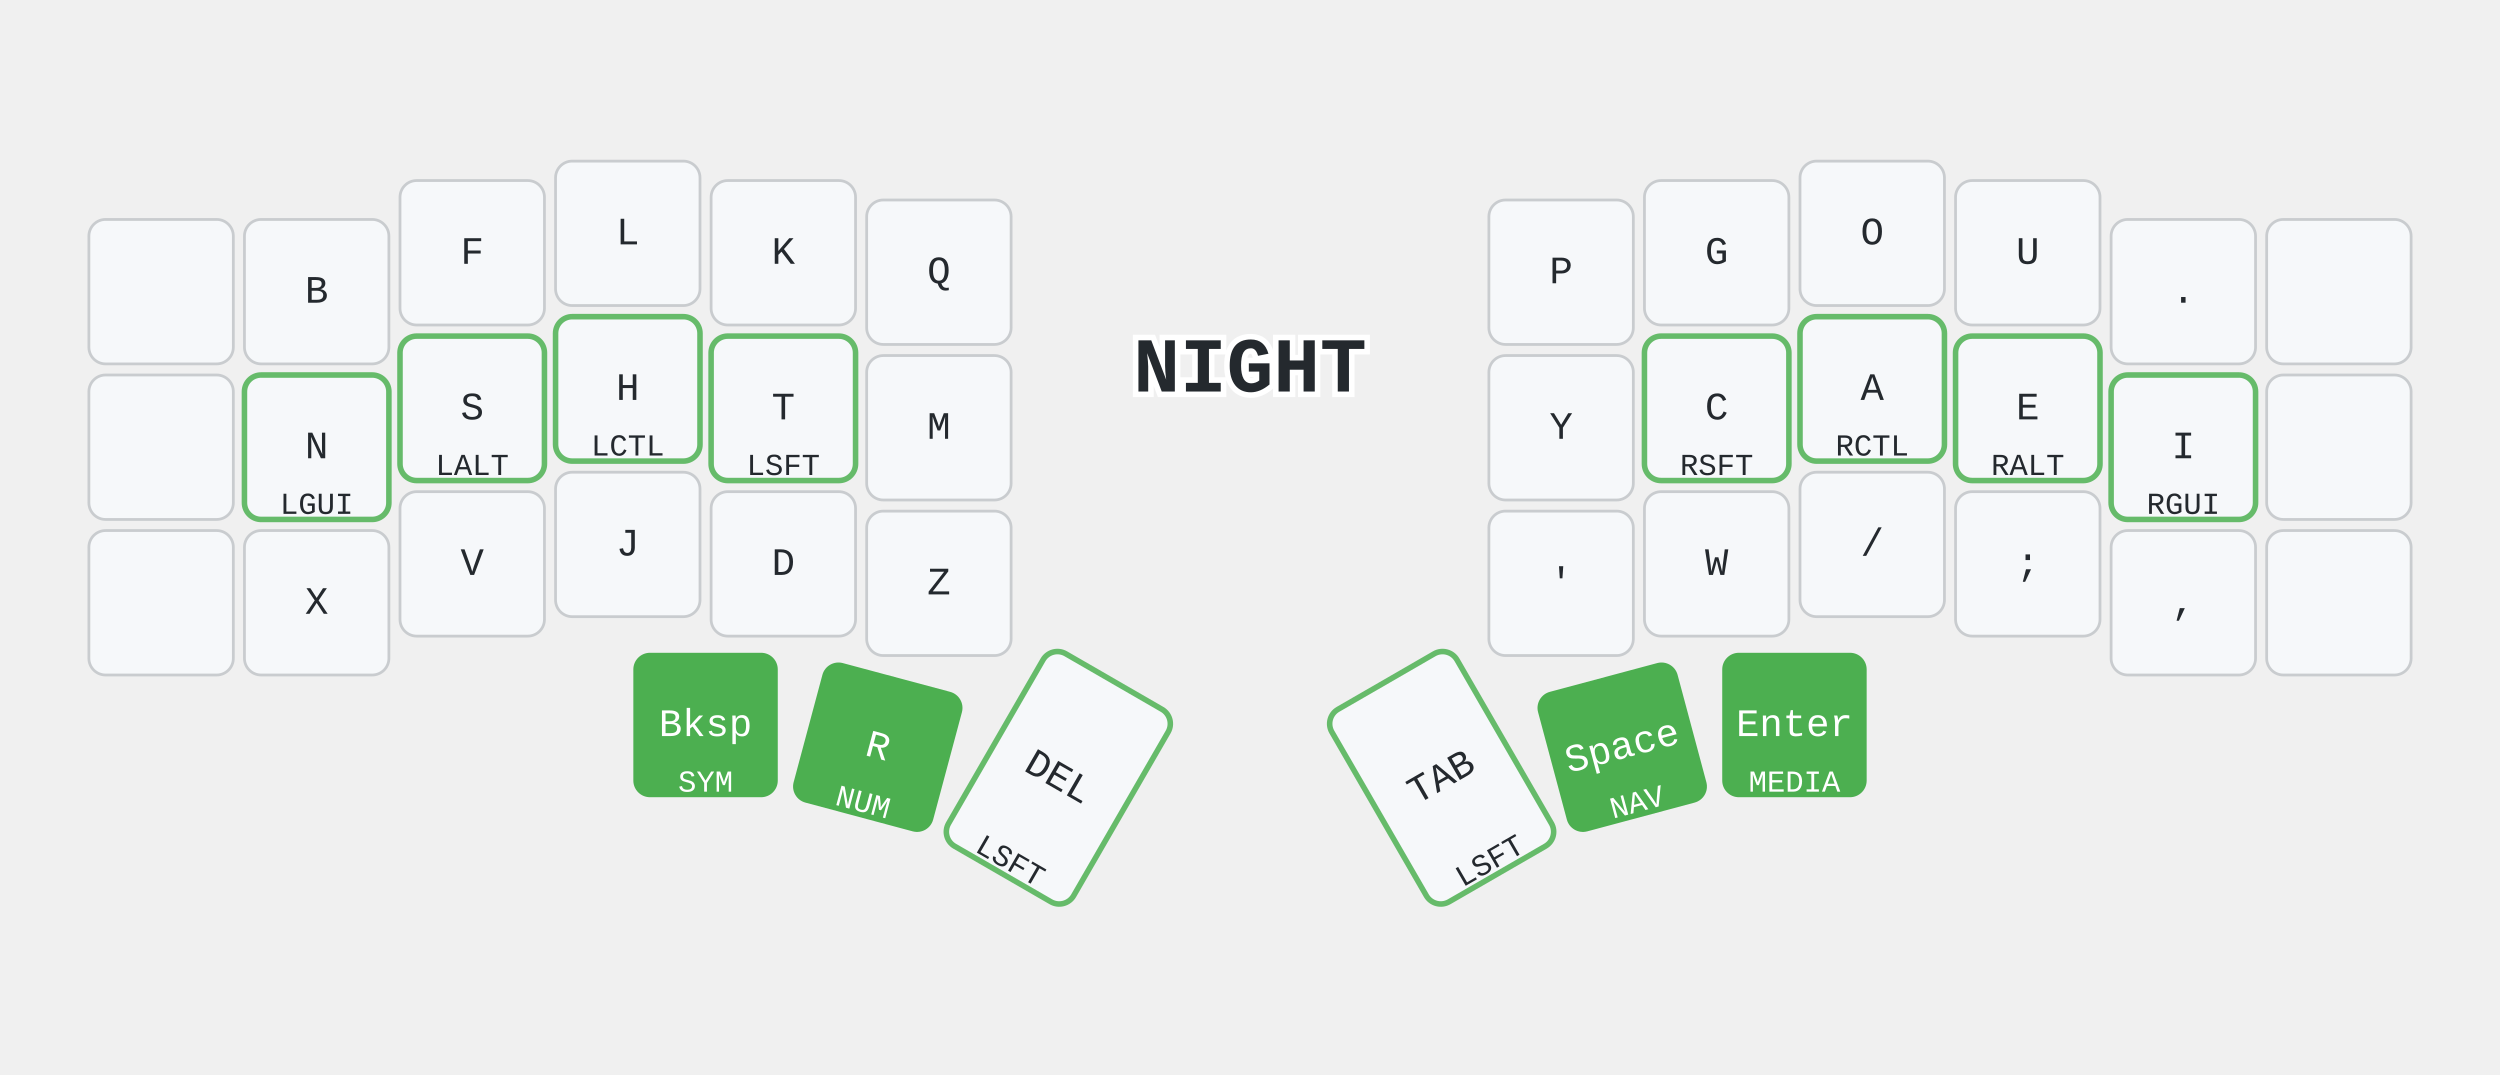
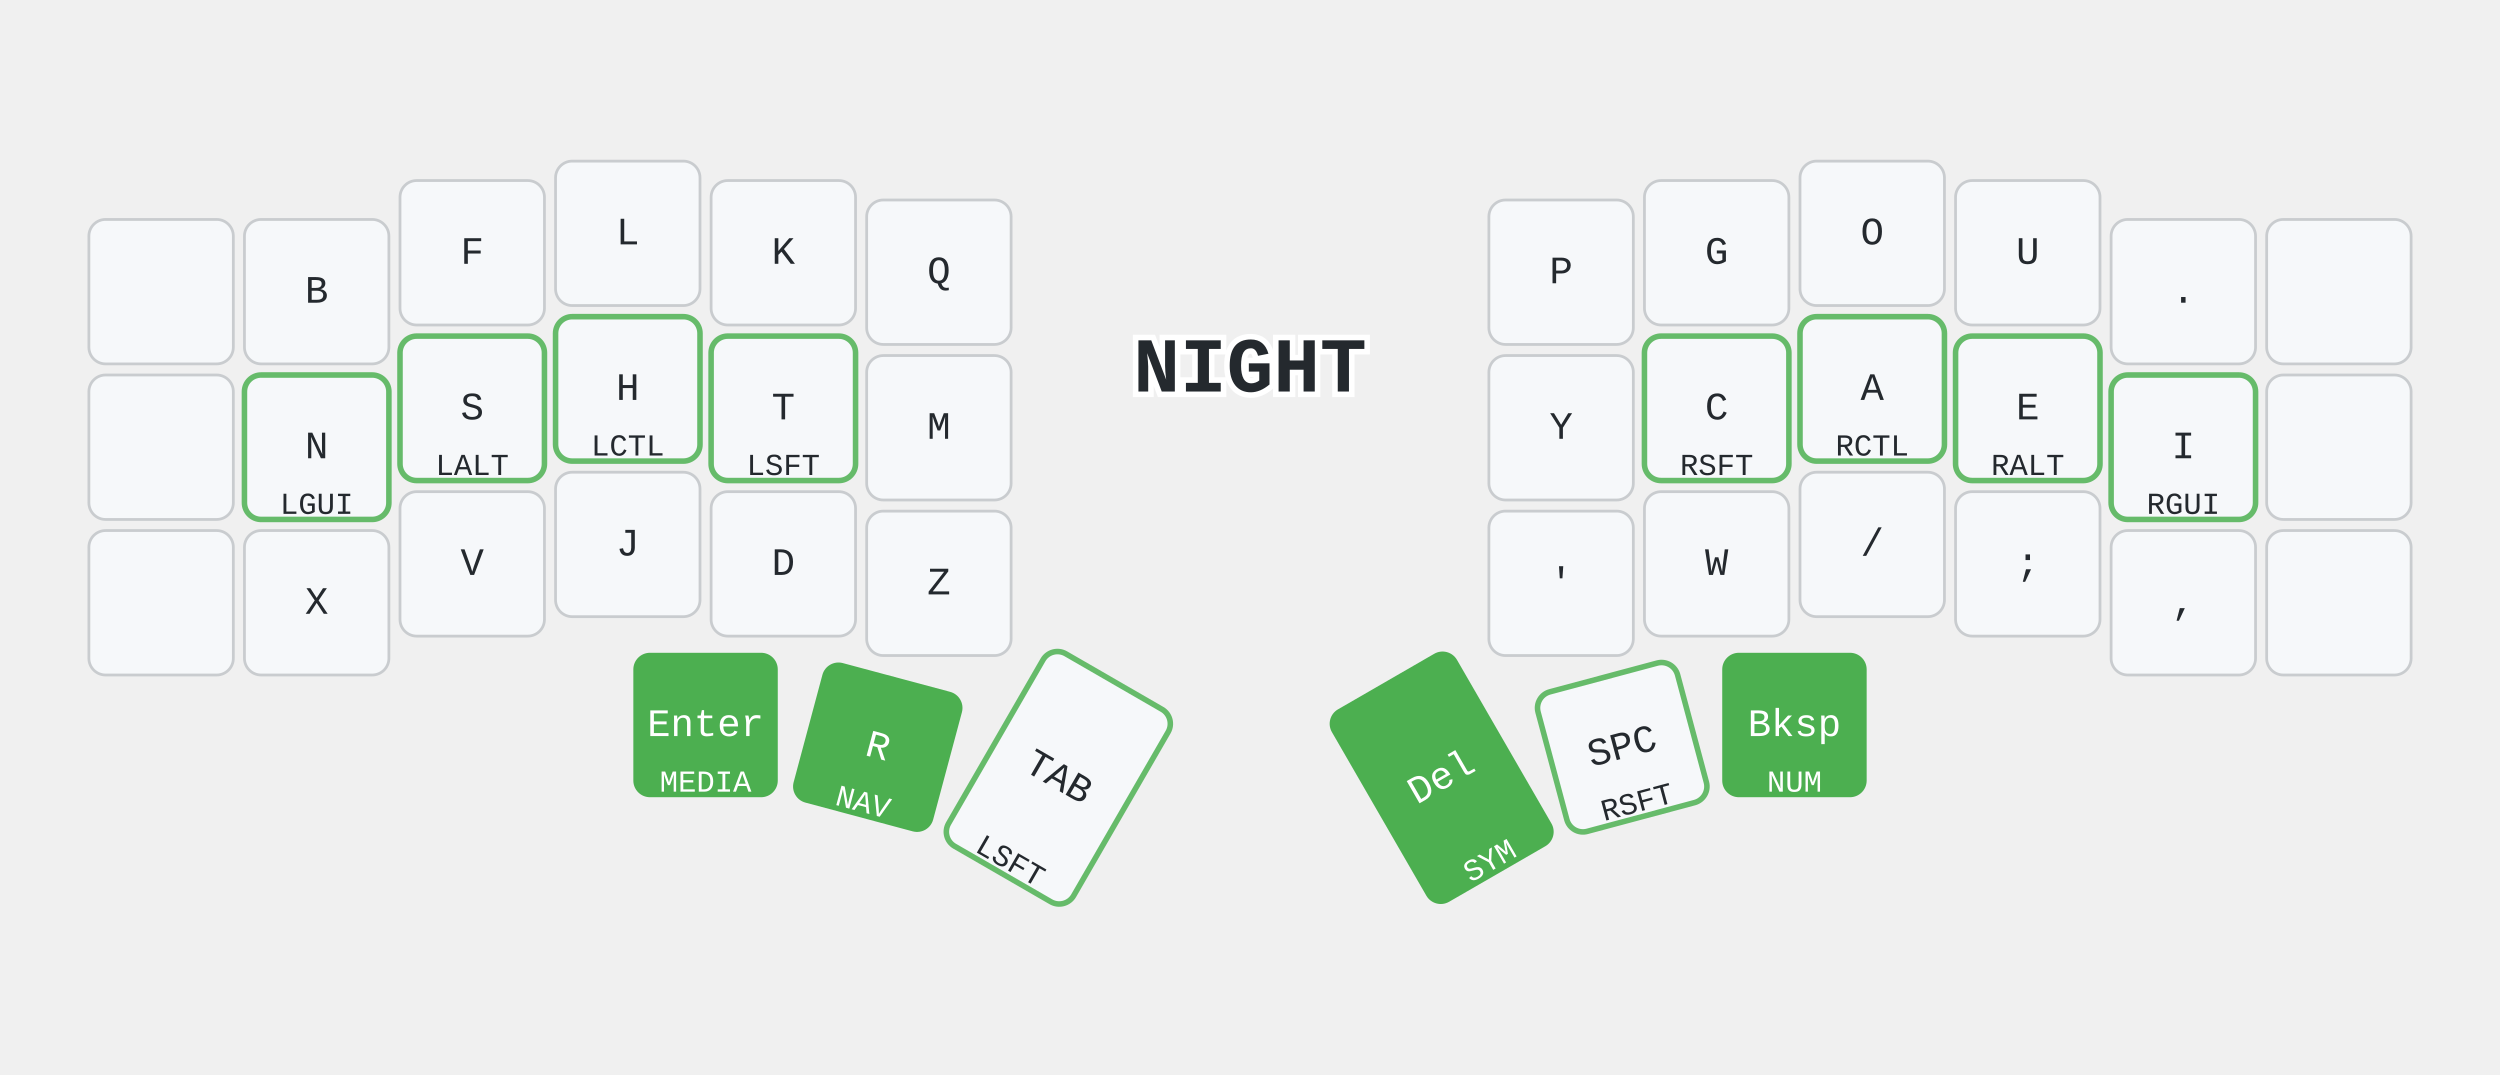
<svg xmlns="http://www.w3.org/2000/svg" xmlns:xlink="http://www.w3.org/1999/xlink" width="900" height="387" viewBox="0 0 900 387" class="keymap">
  <defs>/* start glyphs */
<svg id="mdi:keyboard-return">
      <svg id="mdi-keyboard-return" viewBox="0 0 24 24">
        <path d="M19,7V11H5.83L9.41,7.41L8,6L2,12L8,18L9.41,16.58L5.83,13H21V7H19Z" />
      </svg>
    </svg>
  </defs>/* end glyphs */
<style>/* inherit to force styles through use tags */
svg path {
    fill: inherit;
}

/* font and background color specifications */
svg.keymap {
    font-family: SFMono-Regular,Consolas,Liberation Mono,Menlo,monospace;
    font-size: 14px;
    font-kerning: normal;
    text-rendering: optimizeLegibility;
    fill: #24292e;
}

/* default key styling */
rect.key {
    fill: #f6f8fa;
}

rect.key, rect.combo {
    stroke: #c9cccf;
    stroke-width: 1;
}

/* default key side styling, only used is draw_key_sides is set */
rect.side {
    filter: brightness(90%);
}

/* color accent for combo boxes */
rect.combo, rect.combo-separate {
    fill: #cdf;
}

/* color accent for held keys */
rect.held, rect.combo.held {
    fill: #fdd;
}

/* color accent for ghost (optional) keys */
rect.ghost, rect.combo.ghost {
    stroke-dasharray: 4, 4;
    stroke-width: 2;
}

text {
    text-anchor: middle;
    dominant-baseline: middle;
}

/* styling for layer labels */
text.label {
    font-weight: bold;
    text-anchor: start;
    stroke: white;
    stroke-width: 4;
    paint-order: stroke;
}

/* styling for optional footer */
text.footer {
    text-anchor: end;
    dominant-baseline: auto;
    stroke: white;
    stroke-width: 4;
    paint-order: stroke;
}

/* styling for combo tap, and key non-tap label text */
text.combo, text.hold, text.shifted, text.left, text.right {
    font-size: 11px;
}

text.hold {
    text-anchor: middle;
    dominant-baseline: auto;
}

text.shifted {
    text-anchor: middle;
    dominant-baseline: hanging;
}

text.left {
    text-anchor: start;
}

text.right {
    text-anchor: end;
}

text.layer-activator {
    text-decoration: underline;
}

/* styling for hold/shifted label text in combo box */
text.combo.hold, text.combo.shifted, text.combo.left, text.combo.right {
    font-size: 8px;
}

/* lighter symbol for transparent keys */
text.trans {
    fill: #7b7e81;
}

/* styling for combo dendrons */
path.combo {
    stroke-width: 1;
    stroke: gray;
    fill: none;
}

/* Start Tabler Icons Cleanup */
/* cannot use height/width with glyphs */
.icon-tabler &gt; path {
    fill: inherit;
    stroke: inherit;
    stroke-width: 2;
}
/* hide tabler's default box */
.icon-tabler &gt; path[stroke="none"][fill="none"] {
    visibility: hidden;
}
/* End Tabler Icons Cleanup */


    /* Remove underline from layer activator text */
    text.layer-activator {
      text-decoration: none !important;
    }

    /* Remove bold from hold text (layer names on modifier keys) */
    text.hold {
      font-weight: normal !important;
    }

    /* Highlight layer-tap keys with bright green on all BASE layers */
    .layer-NIGHT .keypos-36 rect,
    .layer-NIGHT .keypos-37 rect,
-     .layer-NIGHT .keypos-40 rect,
+     .layer-NIGHT .keypos-39 rect,
    .layer-NIGHT .keypos-41 rect {
      fill: #4CAF50 !important;
      stroke: none !important;
      opacity: 1 !important;
    }
    .layer-NIGHT .keypos-36 text,
    .layer-NIGHT .keypos-37 text,
-     .layer-NIGHT .keypos-40 text,
+     .layer-NIGHT .keypos-39 text,
    .layer-NIGHT .keypos-41 text {
      fill: white !important;
    }

    /* Highlight home row mods and mod-tap keys with lighter green stroke on all BASE layers */
    .layer-NIGHT .keypos-13 rect,
    .layer-NIGHT .keypos-14 rect,
    .layer-NIGHT .keypos-15 rect,
    .layer-NIGHT .keypos-16 rect,
    .layer-NIGHT .keypos-19 rect,
    .layer-NIGHT .keypos-20 rect,
    .layer-NIGHT .keypos-21 rect,
    .layer-NIGHT .keypos-22 rect,
    .layer-NIGHT .keypos-38 rect,
-     .layer-NIGHT .keypos-39 rect {
+     .layer-NIGHT .keypos-40 rect {
      stroke: #66BB6A !important;
      stroke-width: 2 !important;
    }

    /* On other layers, highlight the key that keeps you on that layer */
-     .layer-SYM_NIGHT .keypos-36 rect,
-     .layer-NUM_NIGHT .keypos-37 rect,
-     .layer-NAV_NIGHT .keypos-40 rect,
-     .layer-MEDIA_NIGHT .keypos-41 rect {
+     .layer-MEDIA .keypos-36 rect,
+     .layer-NAV .keypos-37 rect,
+     .layer-SYM .keypos-39 rect,
+     .layer-NUM .keypos-41 rect {
      fill: #FF9800 !important;
      stroke: none !important;
    }
-     .layer-SYM_NIGHT .keypos-36 text,
-     .layer-NUM_NIGHT .keypos-37 text,
-     .layer-NAV_NIGHT .keypos-40 text,
-     .layer-MEDIA_NIGHT .keypos-41 text {
+     .layer-MEDIA .keypos-36 text,
+     .layer-NAV .keypos-37 text,
+     .layer-SYM .keypos-39 text,
+     .layer-NUM .keypos-41 text {
      fill: white !important;
    }


    /* Make sure ghost keys (on other layers) are clearly different */
    .key.ghost rect {
      opacity: 0.3 !important;
    }
</style>
  <g transform="translate(30, 0)" class="layer-NIGHT">
    <text x="420" y="133" class="label" id="NIGHT" text-anchor="middle" dominant-baseline="middle" font-size="28" style="text-anchor: middle; dominant-baseline: middle;">NIGHT</text>
    <g transform="translate(0, 56)">
      <g transform="translate(28, 49)" class="key keypos-0">
        <rect rx="6" ry="6" x="-26" y="-26" width="52" height="52" class="key" />
      </g>
      <g transform="translate(84, 49)" class="key keypos-1">
        <rect rx="6" ry="6" x="-26" y="-26" width="52" height="52" class="key" />
        <text x="0" y="0" class="key tap">B</text>
      </g>
      <g transform="translate(140, 35)" class="key keypos-2">
        <rect rx="6" ry="6" x="-26" y="-26" width="52" height="52" class="key" />
        <text x="0" y="0" class="key tap">F</text>
      </g>
      <g transform="translate(196, 28)" class="key keypos-3">
        <rect rx="6" ry="6" x="-26" y="-26" width="52" height="52" class="key" />
        <text x="0" y="0" class="key tap">L</text>
      </g>
      <g transform="translate(252, 35)" class="key keypos-4">
        <rect rx="6" ry="6" x="-26" y="-26" width="52" height="52" class="key" />
        <text x="0" y="0" class="key tap">K</text>
      </g>
      <g transform="translate(308, 42)" class="key keypos-5">
        <rect rx="6" ry="6" x="-26" y="-26" width="52" height="52" class="key" />
        <text x="0" y="0" class="key tap">Q</text>
      </g>
      <g transform="translate(532, 42)" class="key keypos-6">
        <rect rx="6" ry="6" x="-26" y="-26" width="52" height="52" class="key" />
        <text x="0" y="0" class="key tap">P</text>
      </g>
      <g transform="translate(588, 35)" class="key keypos-7">
        <rect rx="6" ry="6" x="-26" y="-26" width="52" height="52" class="key" />
        <text x="0" y="0" class="key tap">G</text>
      </g>
      <g transform="translate(644, 28)" class="key keypos-8">
        <rect rx="6" ry="6" x="-26" y="-26" width="52" height="52" class="key" />
        <text x="0" y="0" class="key tap">O</text>
      </g>
      <g transform="translate(700, 35)" class="key keypos-9">
        <rect rx="6" ry="6" x="-26" y="-26" width="52" height="52" class="key" />
        <text x="0" y="0" class="key tap">U</text>
      </g>
      <g transform="translate(756, 49)" class="key keypos-10">
        <rect rx="6" ry="6" x="-26" y="-26" width="52" height="52" class="key" />
        <text x="0" y="0" class="key tap">.</text>
      </g>
      <g transform="translate(812, 49)" class="key keypos-11">
        <rect rx="6" ry="6" x="-26" y="-26" width="52" height="52" class="key" />
      </g>
      <g transform="translate(28, 105)" class="key keypos-12">
        <rect rx="6" ry="6" x="-26" y="-26" width="52" height="52" class="key" />
      </g>
      <g transform="translate(84, 105)" class="key keypos-13">
        <rect rx="6" ry="6" x="-26" y="-26" width="52" height="52" class="key" />
        <text x="0" y="0" class="key tap">N</text>
        <text x="0" y="24" class="key hold">LGUI</text>
      </g>
      <g transform="translate(140, 91)" class="key keypos-14">
        <rect rx="6" ry="6" x="-26" y="-26" width="52" height="52" class="key" />
        <text x="0" y="0" class="key tap">S</text>
        <text x="0" y="24" class="key hold">LALT</text>
      </g>
      <g transform="translate(196, 84)" class="key keypos-15">
        <rect rx="6" ry="6" x="-26" y="-26" width="52" height="52" class="key" />
        <text x="0" y="0" class="key tap">H</text>
        <text x="0" y="24" class="key hold">LCTL</text>
      </g>
      <g transform="translate(252, 91)" class="key keypos-16">
        <rect rx="6" ry="6" x="-26" y="-26" width="52" height="52" class="key" />
        <text x="0" y="0" class="key tap">T</text>
        <text x="0" y="24" class="key hold">LSFT</text>
      </g>
      <g transform="translate(308, 98)" class="key keypos-17">
        <rect rx="6" ry="6" x="-26" y="-26" width="52" height="52" class="key" />
        <text x="0" y="0" class="key tap">M</text>
      </g>
      <g transform="translate(532, 98)" class="key keypos-18">
        <rect rx="6" ry="6" x="-26" y="-26" width="52" height="52" class="key" />
        <text x="0" y="0" class="key tap">Y</text>
      </g>
      <g transform="translate(588, 91)" class="key keypos-19">
        <rect rx="6" ry="6" x="-26" y="-26" width="52" height="52" class="key" />
        <text x="0" y="0" class="key tap">C</text>
        <text x="0" y="24" class="key hold">RSFT</text>
      </g>
      <g transform="translate(644, 84)" class="key keypos-20">
        <rect rx="6" ry="6" x="-26" y="-26" width="52" height="52" class="key" />
        <text x="0" y="0" class="key tap">A</text>
        <text x="0" y="24" class="key hold">RCTL</text>
      </g>
      <g transform="translate(700, 91)" class="key keypos-21">
        <rect rx="6" ry="6" x="-26" y="-26" width="52" height="52" class="key" />
        <text x="0" y="0" class="key tap">E</text>
        <text x="0" y="24" class="key hold">RALT</text>
      </g>
      <g transform="translate(756, 105)" class="key keypos-22">
        <rect rx="6" ry="6" x="-26" y="-26" width="52" height="52" class="key" />
        <text x="0" y="0" class="key tap">I</text>
        <text x="0" y="24" class="key hold">RGUI</text>
      </g>
      <g transform="translate(812, 105)" class="key keypos-23">
        <rect rx="6" ry="6" x="-26" y="-26" width="52" height="52" class="key" />
        <use href="#mdi:keyboard-return" xlink:href="#mdi:keyboard-return" x="-9" y="-9" height="18" width="18.0" class="key tap glyph mdi:keyboard-return" />
      </g>
      <g transform="translate(28, 161)" class="key keypos-24">
        <rect rx="6" ry="6" x="-26" y="-26" width="52" height="52" class="key" />
      </g>
      <g transform="translate(84, 161)" class="key keypos-25">
        <rect rx="6" ry="6" x="-26" y="-26" width="52" height="52" class="key" />
        <text x="0" y="0" class="key tap">X</text>
      </g>
      <g transform="translate(140, 147)" class="key keypos-26">
        <rect rx="6" ry="6" x="-26" y="-26" width="52" height="52" class="key" />
        <text x="0" y="0" class="key tap">V</text>
      </g>
      <g transform="translate(196, 140)" class="key keypos-27">
        <rect rx="6" ry="6" x="-26" y="-26" width="52" height="52" class="key" />
        <text x="0" y="0" class="key tap">J</text>
      </g>
      <g transform="translate(252, 147)" class="key keypos-28">
        <rect rx="6" ry="6" x="-26" y="-26" width="52" height="52" class="key" />
        <text x="0" y="0" class="key tap">D</text>
      </g>
      <g transform="translate(308, 154)" class="key keypos-29">
        <rect rx="6" ry="6" x="-26" y="-26" width="52" height="52" class="key" />
        <text x="0" y="0" class="key tap">Z</text>
      </g>
      <g transform="translate(532, 154)" class="key keypos-30">
        <rect rx="6" ry="6" x="-26" y="-26" width="52" height="52" class="key" />
        <text x="0" y="0" class="key tap">'</text>
      </g>
      <g transform="translate(588, 147)" class="key keypos-31">
        <rect rx="6" ry="6" x="-26" y="-26" width="52" height="52" class="key" />
        <text x="0" y="0" class="key tap">W</text>
      </g>
      <g transform="translate(644, 140)" class="key keypos-32">
        <rect rx="6" ry="6" x="-26" y="-26" width="52" height="52" class="key" />
        <text x="0" y="0" class="key tap">/</text>
      </g>
      <g transform="translate(700, 147)" class="key keypos-33">
        <rect rx="6" ry="6" x="-26" y="-26" width="52" height="52" class="key" />
        <text x="0" y="0" class="key tap">;</text>
      </g>
      <g transform="translate(756, 161)" class="key keypos-34">
        <rect rx="6" ry="6" x="-26" y="-26" width="52" height="52" class="key" />
        <text x="0" y="0" class="key tap">,</text>
      </g>
      <g transform="translate(812, 161)" class="key keypos-35">
        <rect rx="6" ry="6" x="-26" y="-26" width="52" height="52" class="key" />
      </g>
      <g transform="translate(224, 205)" class="key keypos-36">
        <rect rx="6" ry="6" x="-26" y="-26" width="52" height="52" class="key" />
-         <text x="0" y="0" class="key tap">Bksp</text>
-         <text x="0" y="24" class="key hold">SYM</text>
+         <text x="0" y="0" class="key tap">Enter</text>
+         <text x="0" y="24" class="key hold">MEDIA</text>
      </g>
      <g transform="translate(286, 213) rotate(15.0)" class="key keypos-37">
        <rect rx="6" ry="6" x="-26" y="-26" width="52" height="52" class="key" />
        <text x="0" y="0" class="key tap">R</text>
-         <text x="0" y="24" class="key hold">NUM</text>
+         <text x="0" y="24" class="key hold">NAV</text>
      </g>
      <g transform="translate(351, 224) rotate(30.0)" class="key keypos-38">
-         <rect rx="6" ry="6" x="-26" y="-40" width="52" height="80" class="key" />
-         <text x="0" y="0" class="key tap">DEL</text>
-         <text x="0" y="38" class="key hold">LSFT</text>
-       </g>
-       <g transform="translate(489, 224) rotate(-30.0)" class="key keypos-39">
        <rect rx="6" ry="6" x="-26" y="-40" width="52" height="80" class="key" />
        <text x="0" y="0" class="key tap">TAB</text>
        <text x="0" y="38" class="key hold">LSFT</text>
      </g>
+       <g transform="translate(489, 224) rotate(-30.0)" class="key keypos-39">
+         <rect rx="6" ry="6" x="-26" y="-40" width="52" height="80" class="key" />
+         <text x="0" y="0" class="key tap">Del</text>
+         <text x="0" y="38" class="key hold">SYM</text>
+       </g>
      <g transform="translate(554, 213) rotate(-15.0)" class="key keypos-40">
        <rect rx="6" ry="6" x="-26" y="-26" width="52" height="52" class="key" />
-         <text x="0" y="0" class="key tap">Space</text>
-         <text x="0" y="24" class="key hold">NAV</text>
+         <text x="0" y="0" class="key tap">SPC</text>
+         <text x="0" y="24" class="key hold">RSFT</text>
      </g>
      <g transform="translate(616, 205)" class="key keypos-41">
        <rect rx="6" ry="6" x="-26" y="-26" width="52" height="52" class="key" />
-         <text x="0" y="0" class="key tap">Enter</text>
-         <text x="0" y="24" class="key hold">MEDIA</text>
+         <text x="0" y="0" class="key tap">Bksp</text>
+         <text x="0" y="24" class="key hold">NUM</text>
      </g>
    </g>
  </g>
</svg>
